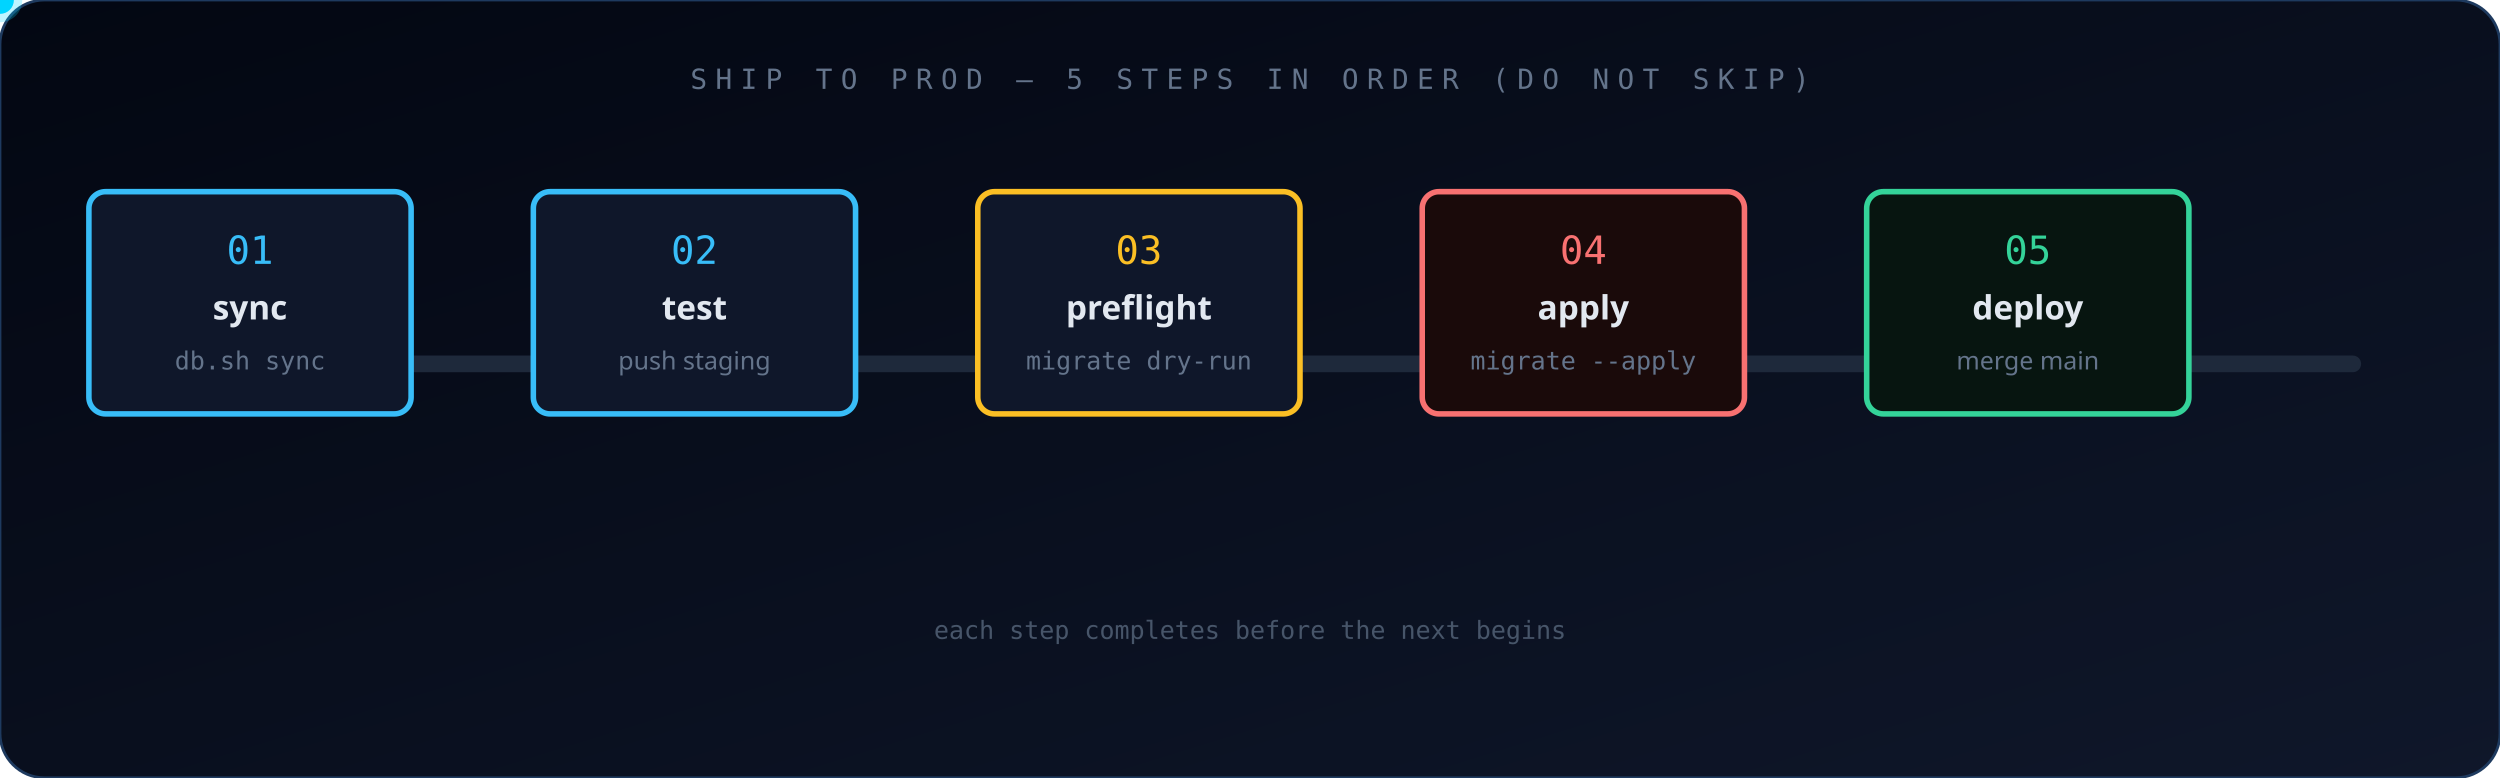
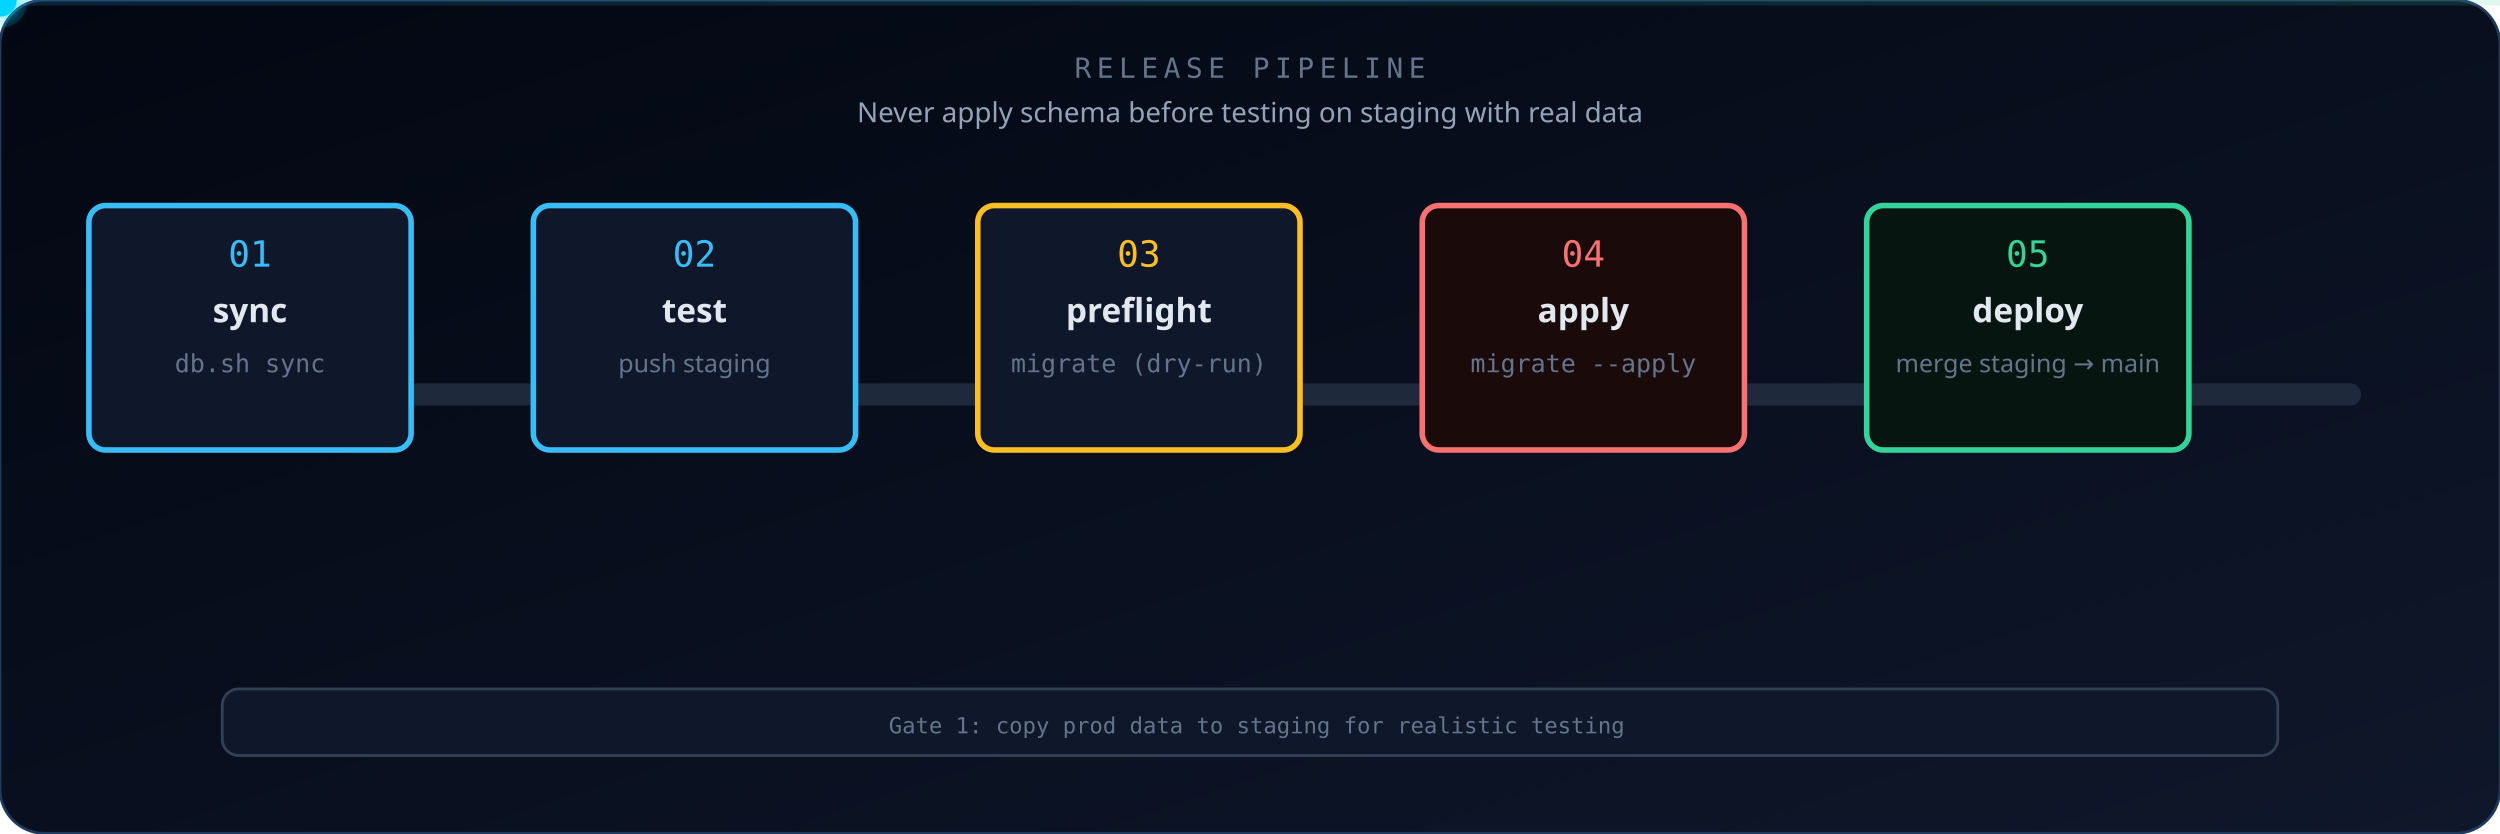
- <svg xmlns="http://www.w3.org/2000/svg" viewBox="0 0 900 280" role="img" aria-label="Release pipeline: sync, test, preflight, apply, deploy">
+ <svg xmlns="http://www.w3.org/2000/svg" viewBox="0 0 900 300" role="img" aria-label="Release pipeline: sync, test, preflight, apply, deploy">
  <defs>
    <linearGradient id="rp-bg" x1="0%" y1="0%" x2="100%" y2="100%">
      <stop offset="0%" stop-color="#030712" />
      <stop offset="100%" stop-color="#0f172a" />
    </linearGradient>
+     <linearGradient id="rp-fill" x1="0%" y1="0%" x2="100%" y2="0%">
+       <stop offset="0%" stop-color="#38bdf8" />
+       <stop offset="100%" stop-color="#34d399" />
+     </linearGradient>
+     <filter id="rp-glow" x="-50%" y="-50%" width="200%" height="200%">
+       <feGaussianBlur stdDeviation="2.5" result="b" />
+       <feMerge>
+         <feMergeNode in="b" />
+         <feMergeNode in="SourceGraphic" />
+       </feMerge>
+     </filter>
  </defs>
-   <rect width="900" height="280" rx="16" fill="url(#rp-bg)" stroke="#1e3a5f" />
-   <text x="450" y="32" text-anchor="middle" fill="#64748b" font-family="ui-monospace,monospace" font-size="10" letter-spacing="3">SHIP TO PROD — 5 STEPS IN ORDER (DO NOT SKIP)</text>
-   <rect x="50" y="128" width="800" height="6" rx="3" fill="#1e293b" />
-   <circle r="8" fill="#00d4ff" opacity="0.25" />
-   <circle r="5" fill="#00d4ff">
+   <rect width="900" height="300" rx="16" fill="url(#rp-bg)" stroke="#1e3a5f" />
+   <rect x="0" width="900" height="2" fill="url(#rp-fill)" opacity="0.15">
+     <animate attributeName="y" values="-4;304;-4" dur="5s" repeatCount="indefinite" />
+   </rect>
+   <text x="450" y="28" text-anchor="middle" fill="#64748b" font-family="ui-monospace,monospace" font-size="10" letter-spacing="2">RELEASE PIPELINE</text>
+   <text x="450" y="44" text-anchor="middle" fill="#94a3b8" font-family="system-ui,sans-serif" font-size="10">Never apply schema before testing on staging with real data</text>
+   <rect x="50" y="138" width="800" height="8" rx="4" fill="#1e293b" />
+   <rect x="50" y="138" height="8" rx="4" fill="url(#rp-fill)" opacity="0.7">
+     <animate attributeName="width" values="0;160;160;320;320;480;480;640;640;800;800;0" keyTimes="0;0.08;0.12;0.28;0.32;0.48;0.52;0.68;0.72;0.92;0.96;1" dur="15s" repeatCount="indefinite" />
+   </rect>
+   <circle r="6" fill="#00d4ff" filter="url(#rp-glow)">
    <animate attributeName="cx" values="90;90;250;250;410;410;570;570;730;730;90" keyTimes="0;0.08;0.12;0.28;0.32;0.48;0.52;0.68;0.72;0.92;1" dur="15s" repeatCount="indefinite" />
-     <animate attributeName="cy" values="131;131;131;131;131;131;131;131;131;131;131" dur="15s" repeatCount="indefinite" />
+     <animate attributeName="cy" values="142;142;142;142;142;142;142;142;142;142;142" dur="15s" repeatCount="indefinite" />
  </circle>
-   <g transform="translate(90,131)">
-     <rect x="-58" y="-62" width="116" height="80" rx="6" fill="#0f172a" stroke="#38bdf8" stroke-width="2">
+   <circle r="10" fill="#00d4ff" opacity="0.15">
+     <animate attributeName="cx" values="90;90;250;250;410;410;570;570;730;730;90" keyTimes="0;0.08;0.12;0.28;0.32;0.48;0.52;0.68;0.72;0.92;1" dur="15s" repeatCount="indefinite" />
+     <animate attributeName="cy" values="142;142;142;142;142;142;142;142;142;142;142" dur="15s" repeatCount="indefinite" />
+     <animate attributeName="opacity" values="0.2;0.2;0.35;0.35;0.35;0.35;0.35;0.5;0.5;0.2;0.2" keyTimes="0;0.08;0.12;0.28;0.32;0.48;0.52;0.68;0.72;0.92;1" dur="15s" repeatCount="indefinite" />
+   </circle>
+   <g transform="translate(90,142)">
+     <rect x="-58" y="-68" width="116" height="88" rx="6" fill="#0f172a" stroke="#38bdf8" stroke-width="2">
      <animate attributeName="stroke-opacity" values="1;1;0.3;0.3;0.3;0.3;0.3;0.3;0.3;0.3;1" keyTimes="0;0.1;0.14;0.88;0.92;0.94;0.96;0.98;0.99;0.995;1" dur="15s" repeatCount="indefinite" />
    </rect>
-     <text y="-36" text-anchor="middle" fill="#38bdf8" font-size="14" font-family="ui-monospace,monospace">01</text>
-     <text y="-16" text-anchor="middle" fill="#e2e8f0" font-size="12" font-weight="600" font-family="system-ui">sync</text>
-     <text y="2" text-anchor="middle" fill="#64748b" font-size="9" font-family="ui-monospace,monospace">db.sh sync</text>
-     <text y="18" text-anchor="middle" fill="#34d399" font-size="8" font-family="ui-monospace,monospace" opacity="0">
+     <text y="-46" text-anchor="middle" fill="#38bdf8" font-size="13" font-family="ui-monospace,monospace">01</text>
+     <text y="-26" text-anchor="middle" fill="#e2e8f0" font-size="12" font-weight="600" font-family="system-ui">sync</text>
+     <text y="-8" text-anchor="middle" fill="#64748b" font-size="9" font-family="ui-monospace,monospace">db.sh sync</text>
+     <text y="8" text-anchor="middle" fill="#34d399" font-size="8" font-family="ui-monospace,monospace" opacity="0">
      <animate attributeName="opacity" values="1;1;0;0;0;0;0;0;0;0;0" keyTimes="0;0.1;0.14;0.88;0.92;0.94;0.96;0.98;0.99;0.995;1" dur="15s" repeatCount="indefinite" />
-       prod read-only
+       prod READ → staging REPLACE
+     </text>
+     <text y="22" text-anchor="middle" fill="#34d399" font-size="10" font-family="ui-monospace,monospace" opacity="0">
+       <animate attributeName="opacity" values="0;0;1;1;0;0;0;0;0;0;0" keyTimes="0;0.06;0.1;0.12;0.14;0.88;0.92;0.96;0.98;0.99;1" dur="15s" repeatCount="indefinite" />
+       ✓
    </text>
  </g>
-   <g transform="translate(250,131)">
-     <rect x="-58" y="-62" width="116" height="80" rx="6" fill="#0f172a" stroke="#38bdf8" stroke-width="2">
+   <g transform="translate(250,142)">
+     <rect x="-58" y="-68" width="116" height="88" rx="6" fill="#0f172a" stroke="#38bdf8" stroke-width="2">
      <animate attributeName="stroke-opacity" values="0.3;0.3;1;1;0.3;0.3;0.3;0.3;0.3;0.3;0.3" keyTimes="0;0.1;0.14;0.26;0.3;0.88;0.92;0.94;0.96;0.98;1" dur="15s" repeatCount="indefinite" />
    </rect>
-     <text y="-36" text-anchor="middle" fill="#38bdf8" font-size="14" font-family="ui-monospace,monospace">02</text>
-     <text y="-16" text-anchor="middle" fill="#e2e8f0" font-size="12" font-weight="600" font-family="system-ui">test</text>
-     <text y="2" text-anchor="middle" fill="#64748b" font-size="9" font-family="system-ui">push staging</text>
-     <text y="18" text-anchor="middle" fill="#38bdf8" font-size="8" font-family="ui-monospace,monospace" opacity="0">
-       <animate attributeName="opacity" values="0;0;1;1;0;0;0;0;0;0;0" keyTimes="0;0.12;0.16;0.26;0.3;0.88;0.92;0.94;0.96;0.98;1" dur="15s" repeatCount="indefinite" />
-       /staging/ live
+     <text y="-46" text-anchor="middle" fill="#38bdf8" font-size="13" font-family="ui-monospace,monospace">02</text>
+     <text y="-26" text-anchor="middle" fill="#e2e8f0" font-size="12" font-weight="600" font-family="system-ui">test</text>
+     <text y="-8" text-anchor="middle" fill="#64748b" font-size="9" font-family="system-ui">push staging</text>
+     <text y="8" text-anchor="middle" fill="#38bdf8" font-size="8" font-family="ui-monospace,monospace" opacity="0">
+       <animate attributeName="opacity" values="0;0;1;1;0;0;0;0;0;0;0" keyTimes="0;0.12;0.16;0.26;0.3;0.88;0.92;0.96;0.98;0.99;1" dur="15s" repeatCount="indefinite" />
+       verify on /staging/
+     </text>
+     <text y="22" text-anchor="middle" fill="#38bdf8" font-size="10" font-family="ui-monospace,monospace" opacity="0">
+       <animate attributeName="opacity" values="0;0;0;0;1;1;0;0;0;0;0" keyTimes="0;0.12;0.16;0.22;0.26;0.28;0.3;0.88;0.92;0.96;1" dur="15s" repeatCount="indefinite" />
+       ✓
    </text>
  </g>
-   <g transform="translate(410,131)">
-     <rect x="-58" y="-62" width="116" height="80" rx="6" fill="#0f172a" stroke="#fbbf24" stroke-width="2">
+   <g transform="translate(410,142)">
+     <rect x="-58" y="-68" width="116" height="88" rx="6" fill="#0f172a" stroke="#fbbf24" stroke-width="2">
      <animate attributeName="stroke-opacity" values="0.3;0.3;0.3;0.3;1;1;0.3;0.3;0.3;0.3;0.3" keyTimes="0;0.26;0.3;0.32;0.36;0.46;0.5;0.88;0.92;0.96;1" dur="15s" repeatCount="indefinite" />
    </rect>
-     <text y="-36" text-anchor="middle" fill="#fbbf24" font-size="14" font-family="ui-monospace,monospace">03</text>
-     <text y="-16" text-anchor="middle" fill="#e2e8f0" font-size="12" font-weight="600" font-family="system-ui">preflight</text>
-     <text y="2" text-anchor="middle" fill="#64748b" font-size="9" font-family="ui-monospace,monospace">migrate dry-run</text>
-     <text y="18" text-anchor="middle" fill="#34d399" font-size="8" font-family="ui-monospace,monospace" opacity="0">
+     <text y="-46" text-anchor="middle" fill="#fbbf24" font-size="13" font-family="ui-monospace,monospace">03</text>
+     <text y="-26" text-anchor="middle" fill="#e2e8f0" font-size="12" font-weight="600" font-family="system-ui">preflight</text>
+     <text y="-8" text-anchor="middle" fill="#64748b" font-size="9" font-family="ui-monospace,monospace">migrate (dry-run)</text>
+     <text y="8" text-anchor="middle" fill="#34d399" font-size="8" font-family="ui-monospace,monospace" opacity="0">
      <animate attributeName="opacity" values="0;0;0;0;1;1;0;0;0;0;0" keyTimes="0;0.32;0.36;0.4;0.44;0.46;0.5;0.88;0.92;0.96;1" dur="15s" repeatCount="indefinite" />
-       prod unchanged
+       prod schema untouched
+     </text>
+     <text y="22" text-anchor="middle" fill="#fbbf24" font-size="10" font-family="ui-monospace,monospace" opacity="0">
+       <animate attributeName="opacity" values="0;0;0;0;0;0;1;1;0;0;0" keyTimes="0;0.32;0.36;0.4;0.42;0.44;0.46;0.48;0.5;0.88;1" dur="15s" repeatCount="indefinite" />
+       ✓
    </text>
  </g>
-   <g transform="translate(570,131)">
-     <rect x="-58" y="-62" width="116" height="80" rx="6" fill="#1a0a0a" stroke="#f87171" stroke-width="2">
+   <g transform="translate(570,142)">
+     <rect x="-58" y="-68" width="116" height="88" rx="6" fill="#1a0a0a" stroke="#f87171" stroke-width="2">
      <animate attributeName="stroke-opacity" values="0.3;0.3;0.3;0.3;0.3;0.3;1;1;0.3;0.3;0.3" keyTimes="0;0.46;0.5;0.52;0.56;0.6;0.64;0.74;0.78;0.88;1" dur="15s" repeatCount="indefinite" />
+       <animate attributeName="stroke-width" values="2;2;2;2;2;2;3;3;2;2;2" keyTimes="0;0.46;0.5;0.52;0.56;0.6;0.64;0.74;0.78;0.88;1" dur="15s" repeatCount="indefinite" />
    </rect>
-     <text y="-36" text-anchor="middle" fill="#f87171" font-size="14" font-family="ui-monospace,monospace">04</text>
-     <text y="-16" text-anchor="middle" fill="#e2e8f0" font-size="12" font-weight="600" font-family="system-ui">apply</text>
-     <text y="2" text-anchor="middle" fill="#64748b" font-size="9" font-family="ui-monospace,monospace">migrate --apply</text>
-     <text y="18" text-anchor="middle" fill="#f87171" font-size="8" font-family="ui-monospace,monospace" opacity="0">
+     <text y="-46" text-anchor="middle" fill="#f87171" font-size="13" font-family="ui-monospace,monospace">04</text>
+     <text y="-26" text-anchor="middle" fill="#e2e8f0" font-size="12" font-weight="600" font-family="system-ui">apply</text>
+     <text y="-8" text-anchor="middle" fill="#64748b" font-size="9" font-family="ui-monospace,monospace">migrate --apply</text>
+     <text y="8" text-anchor="middle" fill="#f87171" font-size="8" font-family="ui-monospace,monospace" opacity="0">
      <animate attributeName="opacity" values="0;0;0;0;0;0;1;1;0;0;0" keyTimes="0;0.56;0.6;0.64;0.68;0.72;0.76;0.74;0.78;0.88;1" dur="15s" repeatCount="indefinite" />
-       quiet window!
+       ⚠ quiet window required
+     </text>
+     <text y="22" text-anchor="middle" fill="#f87171" font-size="10" font-family="ui-monospace,monospace" opacity="0">
+       <animate attributeName="opacity" values="0;0;0;0;0;0;0;0;1;1;0" keyTimes="0;0.56;0.6;0.64;0.68;0.72;0.74;0.76;0.78;0.88;1" dur="15s" repeatCount="indefinite" />
+       ✓
    </text>
  </g>
-   <g transform="translate(730,131)">
-     <rect x="-58" y="-62" width="116" height="80" rx="6" fill="#071510" stroke="#34d399" stroke-width="2">
+   <g transform="translate(730,142)">
+     <rect x="-58" y="-68" width="116" height="88" rx="6" fill="#071510" stroke="#34d399" stroke-width="2">
      <animate attributeName="stroke-opacity" values="0.3;0.3;0.3;0.3;0.3;0.3;0.3;0.3;1;1;0.3" keyTimes="0;0.46;0.5;0.52;0.56;0.6;0.64;0.74;0.78;0.9;1" dur="15s" repeatCount="indefinite" />
    </rect>
-     <text y="-36" text-anchor="middle" fill="#34d399" font-size="14" font-family="ui-monospace,monospace">05</text>
-     <text y="-16" text-anchor="middle" fill="#e2e8f0" font-size="12" font-weight="600" font-family="system-ui">deploy</text>
-     <text y="2" text-anchor="middle" fill="#64748b" font-size="9" font-family="system-ui">merge main</text>
-     <text y="18" text-anchor="middle" fill="#34d399" font-size="8" font-family="ui-monospace,monospace" opacity="0">
+     <text y="-46" text-anchor="middle" fill="#34d399" font-size="13" font-family="ui-monospace,monospace">05</text>
+     <text y="-26" text-anchor="middle" fill="#e2e8f0" font-size="12" font-weight="600" font-family="system-ui">deploy</text>
+     <text y="-8" text-anchor="middle" fill="#64748b" font-size="9" font-family="system-ui">merge staging → main</text>
+     <text y="8" text-anchor="middle" fill="#34d399" font-size="8" font-family="ui-monospace,monospace" opacity="0">
      <animate attributeName="opacity" values="0;0;0;0;0;0;0;0;1;1;0" keyTimes="0;0.68;0.72;0.76;0.78;0.8;0.82;0.84;0.88;0.96;1" dur="15s" repeatCount="indefinite" />
-       ✓ prod live
+       GitHub Pages live
+     </text>
+     <text y="22" text-anchor="middle" fill="#34d399" font-size="10" font-family="ui-monospace,monospace" opacity="0">
+       <animate attributeName="opacity" values="0;0;0;0;0;0;0;0;0;0;1;1;0" keyTimes="0;0.68;0.72;0.76;0.78;0.8;0.84;0.86;0.88;0.9;0.94;0.98;1" dur="15s" repeatCount="indefinite" />
+       ✓ SHIPPED
    </text>
  </g>
-   <text x="450" y="230" text-anchor="middle" fill="#475569" font-family="ui-monospace,monospace" font-size="9">each step completes before the next begins</text>
+   <rect x="80" y="248" width="740" height="24" rx="6" fill="#0f172a" stroke="#334155" />
+   <text x="450" y="264" text-anchor="middle" fill="#64748b" font-family="ui-monospace,monospace" font-size="8">
+     <animate attributeName="opacity" values="1;1;0;1;1;0;1;1;0;1;1" keyTimes="0;0.08;0.12;0.14;0.28;0.32;0.34;0.48;0.52;0.54;1" dur="15s" repeatCount="indefinite" />
+     Gate 1: copy prod data to staging for realistic testing
+   </text>
+   <text x="450" y="264" text-anchor="middle" fill="#64748b" font-family="ui-monospace,monospace" font-size="8" opacity="0">
+     <animate attributeName="opacity" values="0;0;1;1;0;0;0;0;0;0;0" keyTimes="0;0.12;0.16;0.28;0.32;0.88;0.92;0.96;0.98;0.99;1" dur="15s" repeatCount="indefinite" />
+     Gate 2-3: validate app + migrations before touching prod
+   </text>
+   <text x="450" y="264" text-anchor="middle" fill="#f87171" font-family="ui-monospace,monospace" font-size="8" opacity="0">
+     <animate attributeName="opacity" values="0;0;0;0;0;0;1;1;0;0;0" keyTimes="0;0.56;0.6;0.64;0.68;0.72;0.76;0.88;0.92;0.96;1" dur="15s" repeatCount="indefinite" />
+     Gate 4: schema write to prod - pause DSR / day closing first
+   </text>
</svg>
